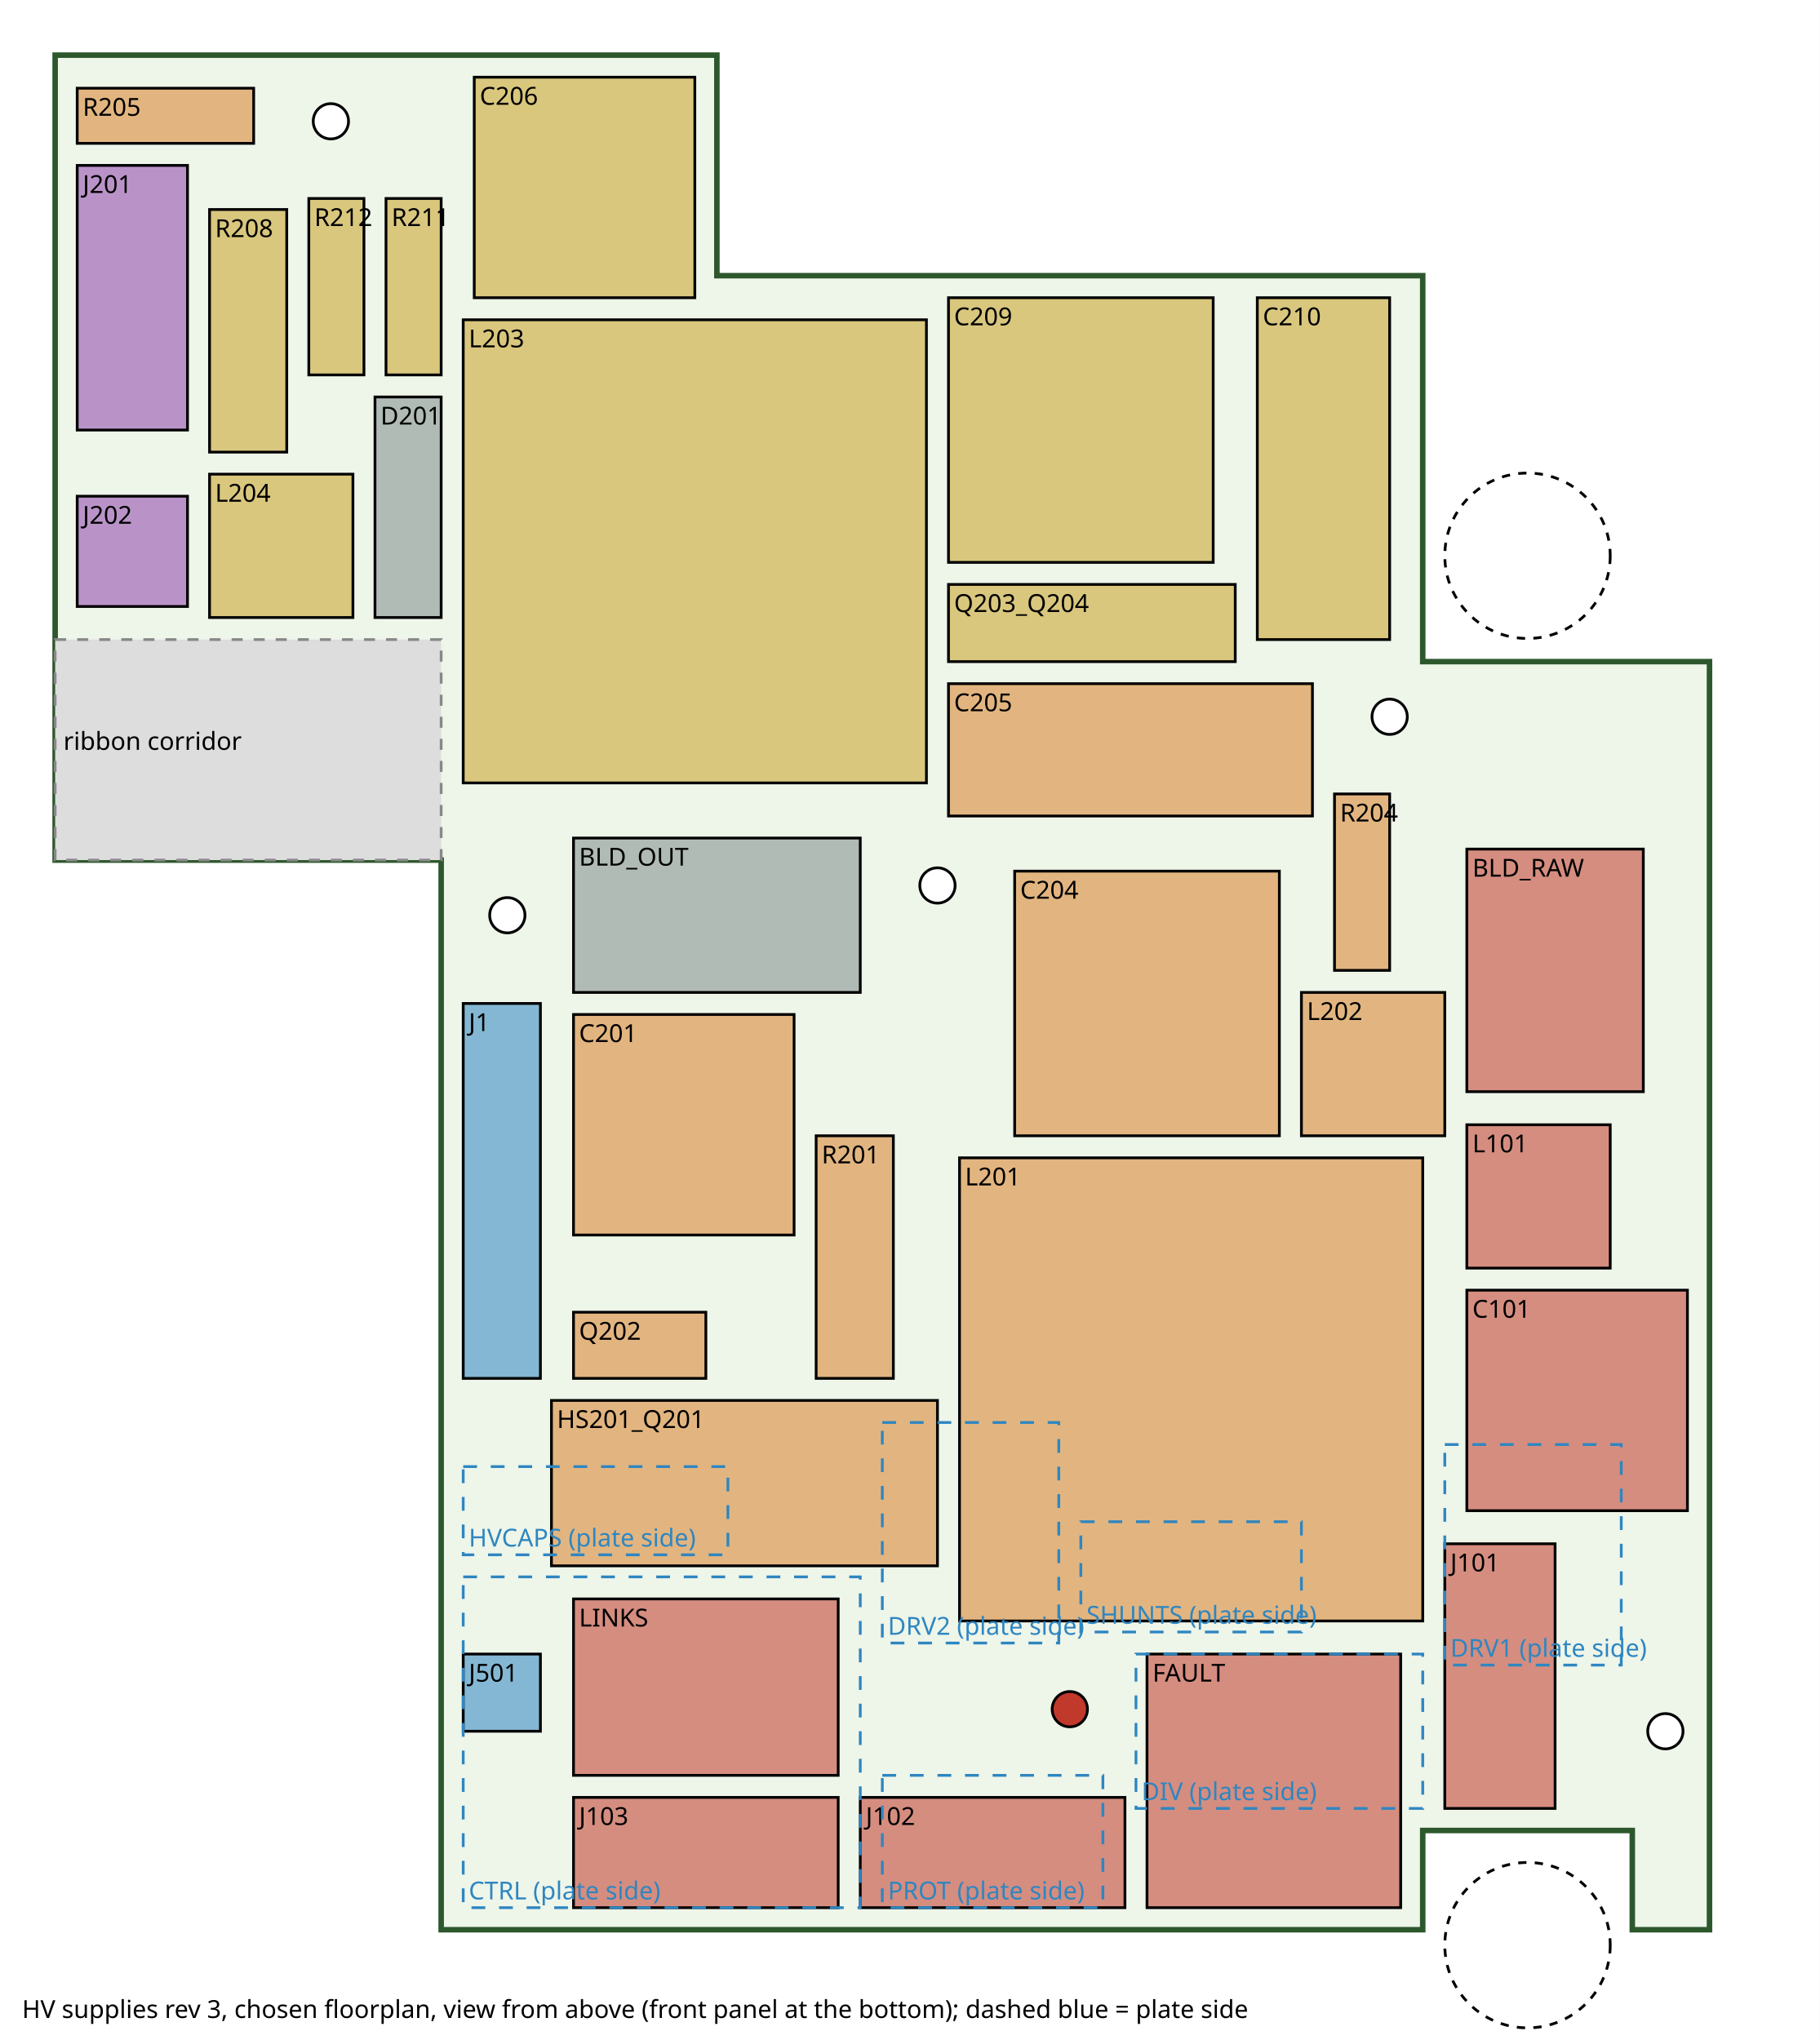
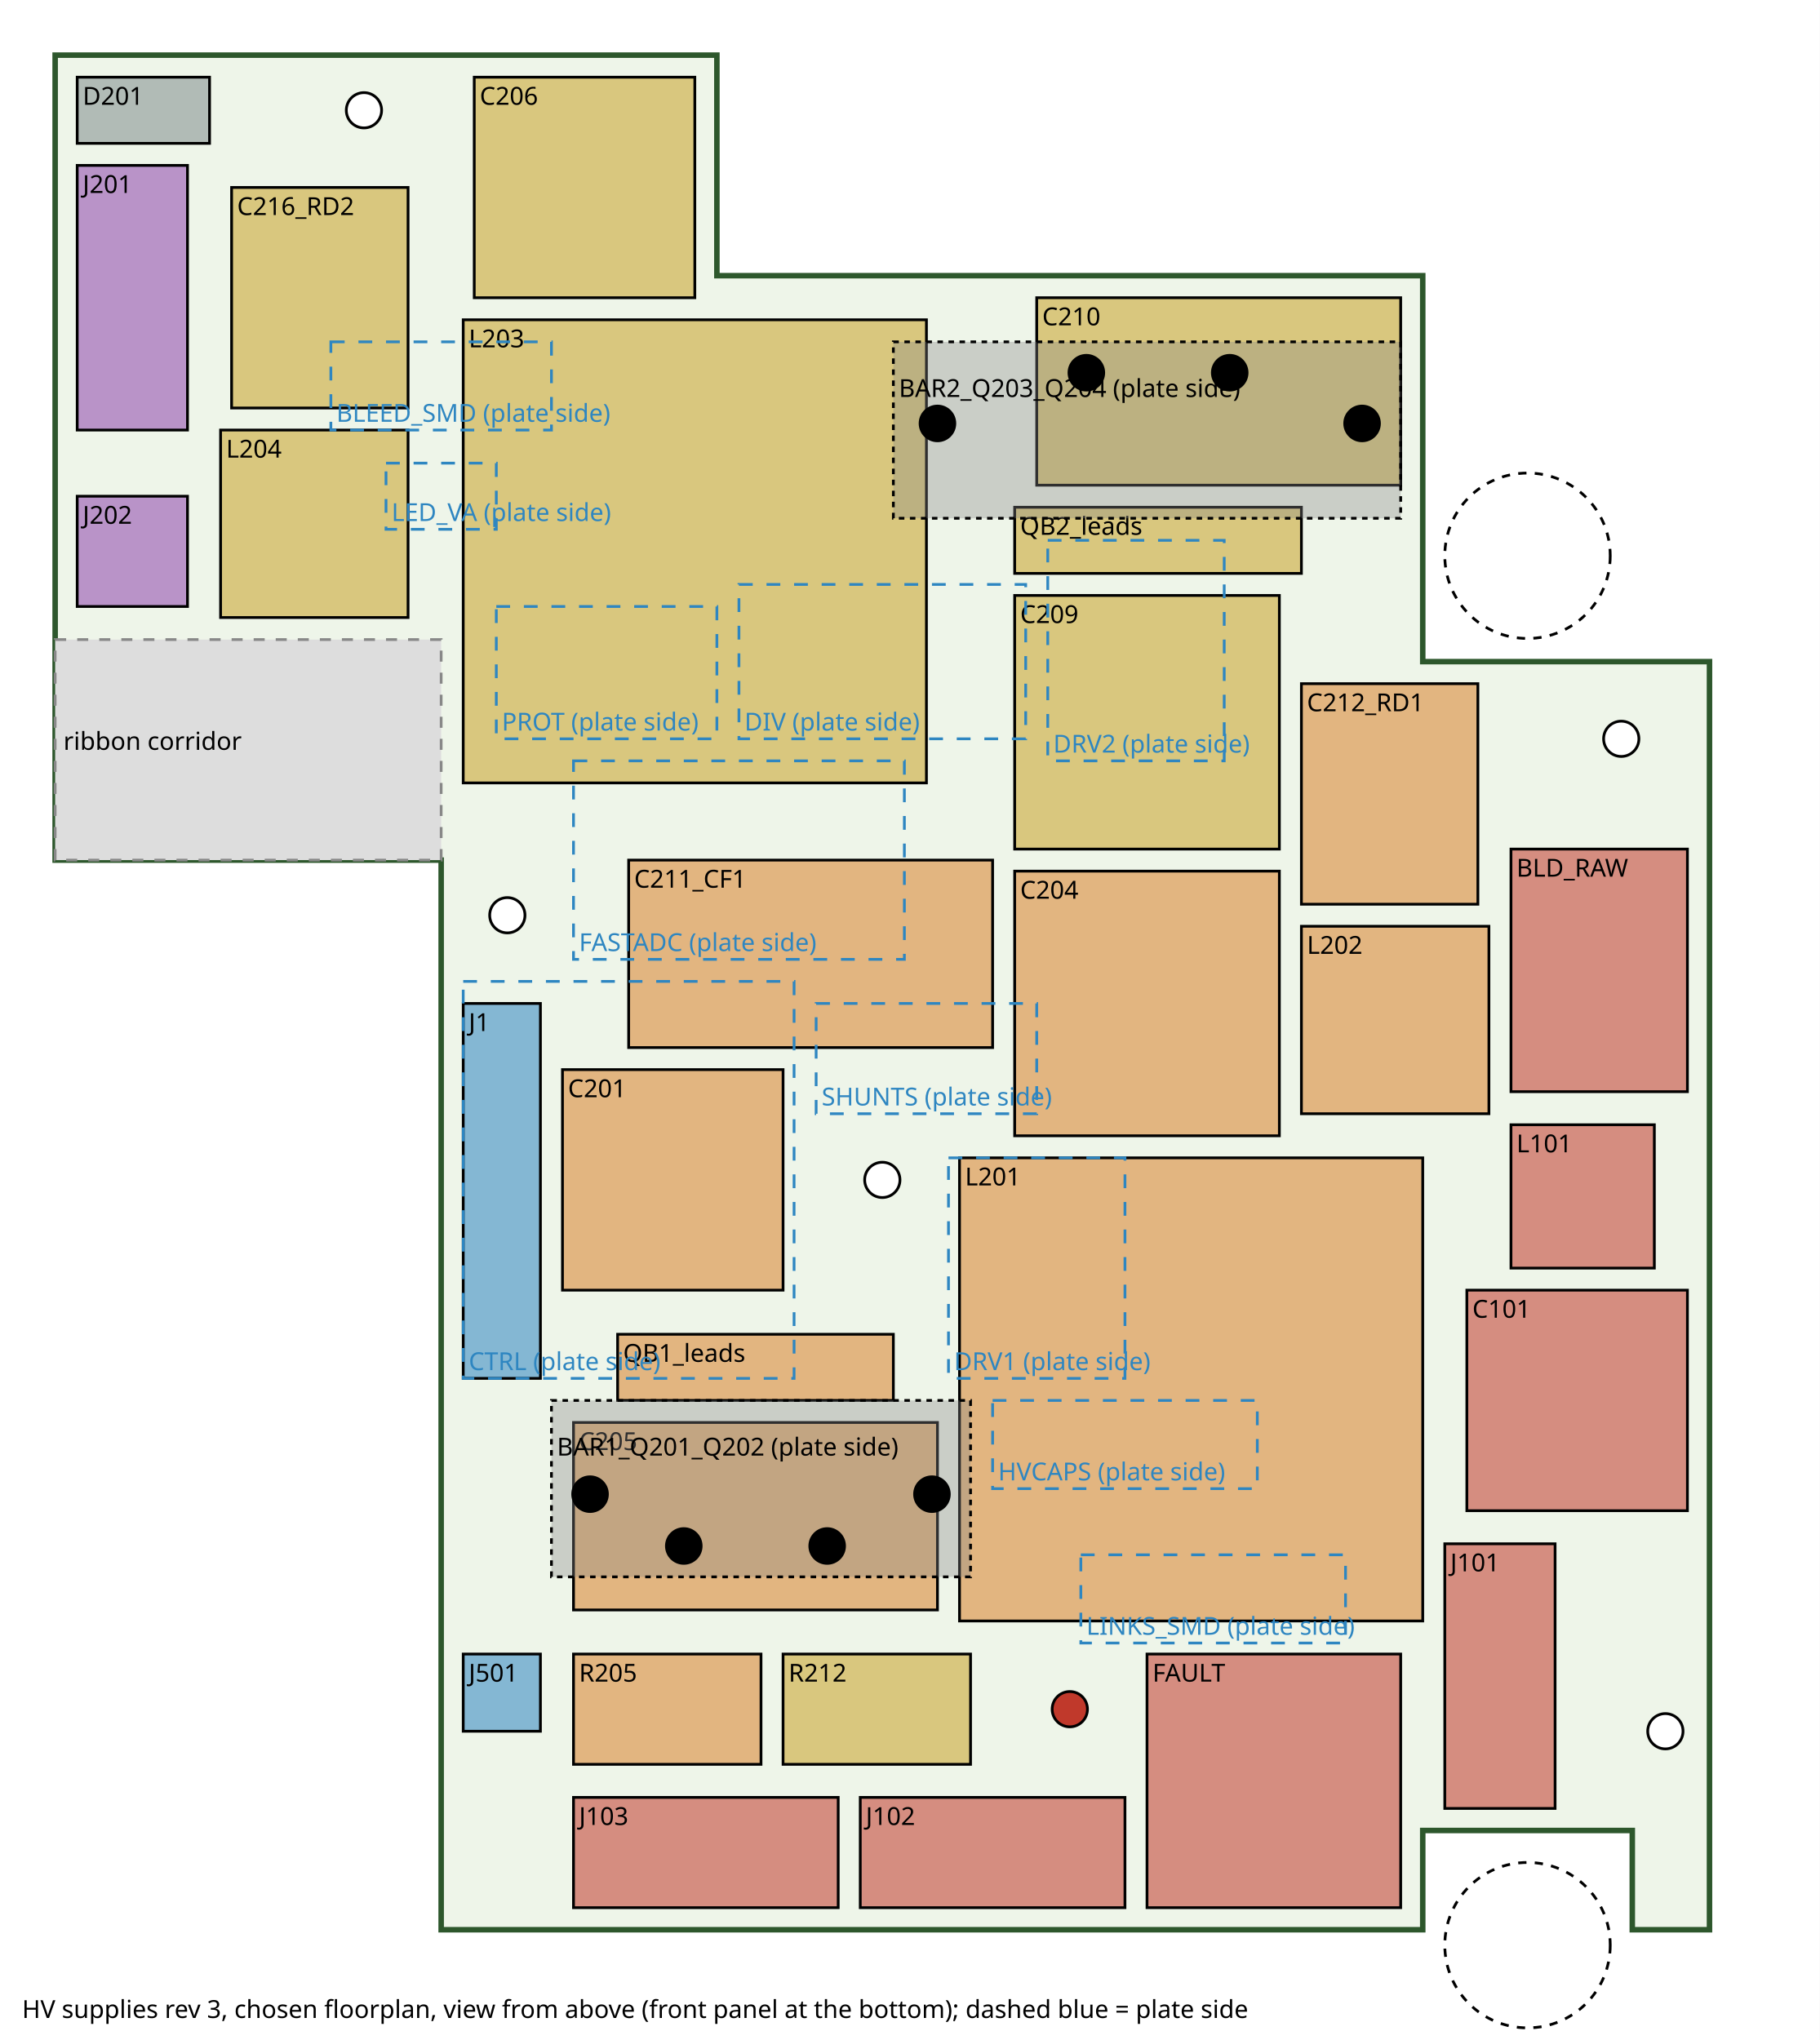
<svg xmlns="http://www.w3.org/2000/svg" width="660" height="740" font-family="sans-serif" font-size="9">
  <rect width="660" height="740" fill="white" />
  <polygon points="160,700 516,700 516,664 592,664 592,700 620,700 620,240 516,240 516,100 260,100 260,20 20,20 20,312 160,312" fill="#eef5e9" stroke="#2d572c" stroke-width="2" />
  <rect x="20" y="232" width="140" height="80" fill="#ddd" stroke="#888" stroke-dasharray="4" />
  <text x="23" y="272.0">ribbon corridor</text>
  <circle cx="554.0" cy="705.6" r="30.0" fill="none" stroke="black" stroke-dasharray="3" />
  <circle cx="554.0" cy="201.6" r="30.0" fill="none" stroke="black" stroke-dasharray="3" />
-   <circle cx="340.0" cy="321.2" r="6.4" fill="white" stroke="black" />
+   <circle cx="320.0" cy="428.0" r="6.4" fill="white" stroke="black" />
  <circle cx="604.0" cy="628.0" r="6.4" fill="white" stroke="black" />
-   <circle cx="504.0" cy="260.0" r="6.4" fill="white" stroke="black" />
-   <circle cx="120.0" cy="44.0" r="6.4" fill="white" stroke="black" />
+   <circle cx="588.0" cy="268.0" r="6.4" fill="white" stroke="black" />
+   <circle cx="132.0" cy="40.0" r="6.4" fill="white" stroke="black" />
  <circle cx="184.0" cy="332.0" r="6.4" fill="white" stroke="black" />
  <circle cx="388.0" cy="620.0" r="6.4" fill="#c0392b" stroke="black" />
  <rect x="168" y="364" width="28" height="136" fill="#2e86c1" fill-opacity="0.55" stroke="black" />
  <text x="170" y="374">J1</text>
  <rect x="208" y="652" width="96" height="40" fill="#c0392b" fill-opacity="0.55" stroke="black" />
  <text x="210" y="662">J103</text>
  <rect x="312" y="652" width="96" height="40" fill="#c0392b" fill-opacity="0.55" stroke="black" />
  <text x="314" y="662">J102</text>
  <rect x="416" y="600" width="92" height="92" fill="#c0392b" fill-opacity="0.55" stroke="black" />
  <text x="418" y="610">FAULT</text>
  <rect x="524" y="560" width="40" height="96" fill="#c0392b" fill-opacity="0.55" stroke="black" />
  <text x="526" y="570">J101</text>
  <rect x="532" y="468" width="80" height="80" fill="#c0392b" fill-opacity="0.55" stroke="black" />
  <text x="534" y="478">C101</text>
-   <rect x="532" y="408" width="52" height="52" fill="#c0392b" fill-opacity="0.55" stroke="black" />
-   <text x="534" y="418">L101</text>
-   <rect x="532" y="308" width="64" height="88" fill="#c0392b" fill-opacity="0.55" stroke="black" />
-   <text x="534" y="318">BLD_RAW</text>
-   <rect x="200" y="508" width="140" height="60" fill="#d9822b" fill-opacity="0.55" stroke="black" />
-   <text x="202" y="518">HS201_Q201</text>
-   <rect x="208" y="476" width="48" height="24" fill="#d9822b" fill-opacity="0.55" stroke="black" />
-   <text x="210" y="486">Q202</text>
-   <rect x="208" y="368" width="80" height="80" fill="#d9822b" fill-opacity="0.55" stroke="black" />
-   <text x="210" y="378">C201</text>
+   <rect x="548" y="408" width="52" height="52" fill="#c0392b" fill-opacity="0.55" stroke="black" />
+   <text x="550" y="418">L101</text>
+   <rect x="548" y="308" width="64" height="88" fill="#c0392b" fill-opacity="0.55" stroke="black" />
+   <text x="550" y="318">BLD_RAW</text>
+   <rect x="224" y="484" width="100" height="24" fill="#d9822b" fill-opacity="0.55" stroke="black" />
+   <text x="226" y="494">QB1_leads</text>
+   <rect x="204" y="388" width="80" height="80" fill="#d9822b" fill-opacity="0.55" stroke="black" />
+   <text x="206" y="398">C201</text>
  <rect x="348" y="420" width="168" height="168" fill="#d9822b" fill-opacity="0.55" stroke="black" />
  <text x="350" y="430">L201</text>
  <rect x="368" y="316" width="96" height="96" fill="#d9822b" fill-opacity="0.55" stroke="black" />
  <text x="370" y="326">C204</text>
-   <rect x="472" y="360" width="52" height="52" fill="#d9822b" fill-opacity="0.55" stroke="black" />
-   <text x="474" y="370">L202</text>
-   <rect x="344" y="248" width="132" height="48" fill="#d9822b" fill-opacity="0.55" stroke="black" />
-   <text x="346" y="258">C205</text>
+   <rect x="472" y="336" width="68" height="68" fill="#d9822b" fill-opacity="0.55" stroke="black" />
+   <text x="474" y="346">L202</text>
  <rect x="168" y="116" width="168" height="168" fill="#c9a227" fill-opacity="0.55" stroke="black" />
  <text x="170" y="126">L203</text>
  <rect x="172" y="28" width="80" height="80" fill="#c9a227" fill-opacity="0.55" stroke="black" />
  <text x="174" y="38">C206</text>
-   <rect x="344" y="212" width="104" height="28" fill="#c9a227" fill-opacity="0.55" stroke="black" />
-   <text x="346" y="222">Q203_Q204</text>
-   <rect x="344" y="108" width="96" height="96" fill="#c9a227" fill-opacity="0.55" stroke="black" />
-   <text x="346" y="118">C209</text>
-   <rect x="456" y="108" width="48" height="124" fill="#c9a227" fill-opacity="0.55" stroke="black" />
-   <text x="458" y="118">C210</text>
+   <rect x="368" y="184" width="104" height="24" fill="#c9a227" fill-opacity="0.55" stroke="black" />
+   <text x="370" y="194">QB2_leads</text>
+   <rect x="368" y="216" width="96" height="92" fill="#c9a227" fill-opacity="0.55" stroke="black" />
+   <text x="370" y="226">C209</text>
  <rect x="28" y="60" width="40" height="96" fill="#8e44ad" fill-opacity="0.55" stroke="black" />
  <text x="30" y="70">J201</text>
  <rect x="28" y="180" width="40" height="40" fill="#8e44ad" fill-opacity="0.55" stroke="black" />
  <text x="30" y="190">J202</text>
+   <rect x="80" y="156" width="68" height="68" fill="#c9a227" fill-opacity="0.55" stroke="black" />
+   <text x="82" y="166">L204</text>
+   <rect x="208" y="516" width="132" height="68" fill="#d9822b" fill-opacity="0.55" stroke="black" />
+   <text x="210" y="526">C205</text>
+   <rect x="376" y="108" width="132" height="68" fill="#c9a227" fill-opacity="0.55" stroke="black" />
+   <text x="378" y="118">C210</text>
+   <rect x="228" y="312" width="132" height="68" fill="#d9822b" fill-opacity="0.55" stroke="black" />
+   <text x="230" y="322">C211_CF1</text>
+   <rect x="472" y="248" width="64" height="80" fill="#d9822b" fill-opacity="0.55" stroke="black" />
+   <text x="474" y="258">C212_RD1</text>
+   <rect x="208" y="600" width="68" height="40" fill="#d9822b" fill-opacity="0.55" stroke="black" />
+   <text x="210" y="610">R205</text>
+   <rect x="284" y="600" width="68" height="40" fill="#c9a227" fill-opacity="0.55" stroke="black" />
+   <text x="286" y="610">R212</text>
+   <rect x="84" y="68" width="64" height="80" fill="#c9a227" fill-opacity="0.55" stroke="black" />
+   <text x="86" y="78">C216_RD2</text>
+   <rect x="28" y="28" width="48" height="24" fill="#7f8c8d" fill-opacity="0.55" stroke="black" />
+   <text x="30" y="38">D201</text>
  <rect x="168" y="600" width="28" height="28" fill="#2e86c1" fill-opacity="0.55" stroke="black" />
  <text x="170" y="610">J501</text>
-   <rect x="208" y="580" width="96" height="64" fill="#c0392b" fill-opacity="0.55" stroke="black" />
-   <text x="210" y="590">LINKS</text>
-   <rect x="208" y="304" width="104" height="56" fill="#7f8c8d" fill-opacity="0.55" stroke="black" />
-   <text x="210" y="314">BLD_OUT</text>
-   <rect x="76" y="172" width="52" height="52" fill="#c9a227" fill-opacity="0.55" stroke="black" />
-   <text x="78" y="182">L204</text>
-   <rect x="296" y="412" width="28" height="88" fill="#d9822b" fill-opacity="0.55" stroke="black" />
-   <text x="298" y="422">R201</text>
-   <rect x="76" y="76" width="28" height="88" fill="#c9a227" fill-opacity="0.55" stroke="black" />
-   <text x="78" y="86">R208</text>
-   <rect x="136" y="144" width="24" height="80" fill="#7f8c8d" fill-opacity="0.55" stroke="black" />
-   <text x="138" y="154">D201</text>
-   <rect x="28" y="32" width="64" height="20" fill="#d9822b" fill-opacity="0.55" stroke="black" />
-   <text x="30" y="42">R205</text>
-   <rect x="112" y="72" width="20" height="64" fill="#c9a227" fill-opacity="0.55" stroke="black" />
-   <text x="114" y="82">R212</text>
-   <rect x="484" y="288" width="20" height="64" fill="#d9822b" fill-opacity="0.55" stroke="black" />
-   <text x="486" y="298">R204</text>
-   <rect x="140" y="72" width="20" height="64" fill="#c9a227" fill-opacity="0.55" stroke="black" />
-   <text x="142" y="82">R211</text>
-   <rect x="168" y="572" width="144" height="120" fill="none" stroke="#2e86c1" stroke-dasharray="5" />
-   <text x="170" y="689" fill="#2e86c1">CTRL (plate side)</text>
-   <rect x="412" y="600" width="104" height="56" fill="none" stroke="#2e86c1" stroke-dasharray="5" />
-   <text x="414" y="653" fill="#2e86c1">DIV (plate side)</text>
-   <rect x="524" y="524" width="64" height="80" fill="none" stroke="#2e86c1" stroke-dasharray="5" />
-   <text x="526" y="601" fill="#2e86c1">DRV1 (plate side)</text>
-   <rect x="320" y="516" width="64" height="80" fill="none" stroke="#2e86c1" stroke-dasharray="5" />
-   <text x="322" y="593" fill="#2e86c1">DRV2 (plate side)</text>
-   <rect x="320" y="644" width="80" height="48" fill="none" stroke="#2e86c1" stroke-dasharray="5" />
-   <text x="322" y="689" fill="#2e86c1">PROT (plate side)</text>
-   <rect x="392" y="552" width="80" height="40" fill="none" stroke="#2e86c1" stroke-dasharray="5" />
-   <text x="394" y="589" fill="#2e86c1">SHUNTS (plate side)</text>
-   <rect x="168" y="532" width="96" height="32" fill="none" stroke="#2e86c1" stroke-dasharray="5" />
-   <text x="170" y="561" fill="#2e86c1">HVCAPS (plate side)</text>
+   <rect x="200" y="508" width="152" height="64" fill="#888" fill-opacity="0.35" stroke="black" stroke-dasharray="2" />
+   <text x="202" y="528">BAR1_Q201_Q202 (plate side)</text>
+   <rect x="324" y="124" width="184" height="64" fill="#888" fill-opacity="0.35" stroke="black" stroke-dasharray="2" />
+   <text x="326" y="144">BAR2_Q203_Q204 (plate side)</text>
+   <circle cx="214.0" cy="542.0" r="6.8" fill="black" />
+   <circle cx="338.0" cy="542.0" r="6.8" fill="black" />
+   <circle cx="248.0" cy="560.8" r="6.8" fill="black" />
+   <circle cx="300.0" cy="560.8" r="6.8" fill="black" />
+   <circle cx="340.0" cy="153.6" r="6.8" fill="black" />
+   <circle cx="494.0" cy="153.6" r="6.8" fill="black" />
+   <circle cx="394.0" cy="135.2" r="6.8" fill="black" />
+   <circle cx="446.0" cy="135.2" r="6.8" fill="black" />
+   <rect x="168" y="356" width="120" height="144" fill="none" stroke="#2e86c1" stroke-dasharray="5" />
+   <text x="170" y="497" fill="#2e86c1">CTRL (plate side)</text>
+   <rect x="208" y="276" width="120" height="72" fill="none" stroke="#2e86c1" stroke-dasharray="5" />
+   <text x="210" y="345" fill="#2e86c1">FASTADC (plate side)</text>
+   <rect x="268" y="212" width="104" height="56" fill="none" stroke="#2e86c1" stroke-dasharray="5" />
+   <text x="270" y="265" fill="#2e86c1">DIV (plate side)</text>
+   <rect x="344" y="420" width="64" height="80" fill="none" stroke="#2e86c1" stroke-dasharray="5" />
+   <text x="346" y="497" fill="#2e86c1">DRV1 (plate side)</text>
+   <rect x="380" y="196" width="64" height="80" fill="none" stroke="#2e86c1" stroke-dasharray="5" />
+   <text x="382" y="273" fill="#2e86c1">DRV2 (plate side)</text>
+   <rect x="180" y="220" width="80" height="48" fill="none" stroke="#2e86c1" stroke-dasharray="5" />
+   <text x="182" y="265" fill="#2e86c1">PROT (plate side)</text>
+   <rect x="296" y="364" width="80" height="40" fill="none" stroke="#2e86c1" stroke-dasharray="5" />
+   <text x="298" y="401" fill="#2e86c1">SHUNTS (plate side)</text>
+   <rect x="392" y="564" width="96" height="32" fill="none" stroke="#2e86c1" stroke-dasharray="5" />
+   <text x="394" y="593" fill="#2e86c1">LINKS_SMD (plate side)</text>
+   <rect x="360" y="508" width="96" height="32" fill="none" stroke="#2e86c1" stroke-dasharray="5" />
+   <text x="362" y="537" fill="#2e86c1">HVCAPS (plate side)</text>
+   <rect x="120" y="124" width="80" height="32" fill="none" stroke="#2e86c1" stroke-dasharray="5" />
+   <text x="122" y="153" fill="#2e86c1">BLEED_SMD (plate side)</text>
+   <rect x="140" y="168" width="40" height="24" fill="none" stroke="#2e86c1" stroke-dasharray="5" />
+   <text x="142" y="189" fill="#2e86c1">LED_VA (plate side)</text>
  <text x="8" y="732">HV supplies rev 3, chosen floorplan, view from above (front panel at the bottom); dashed blue = plate side</text>
</svg>
